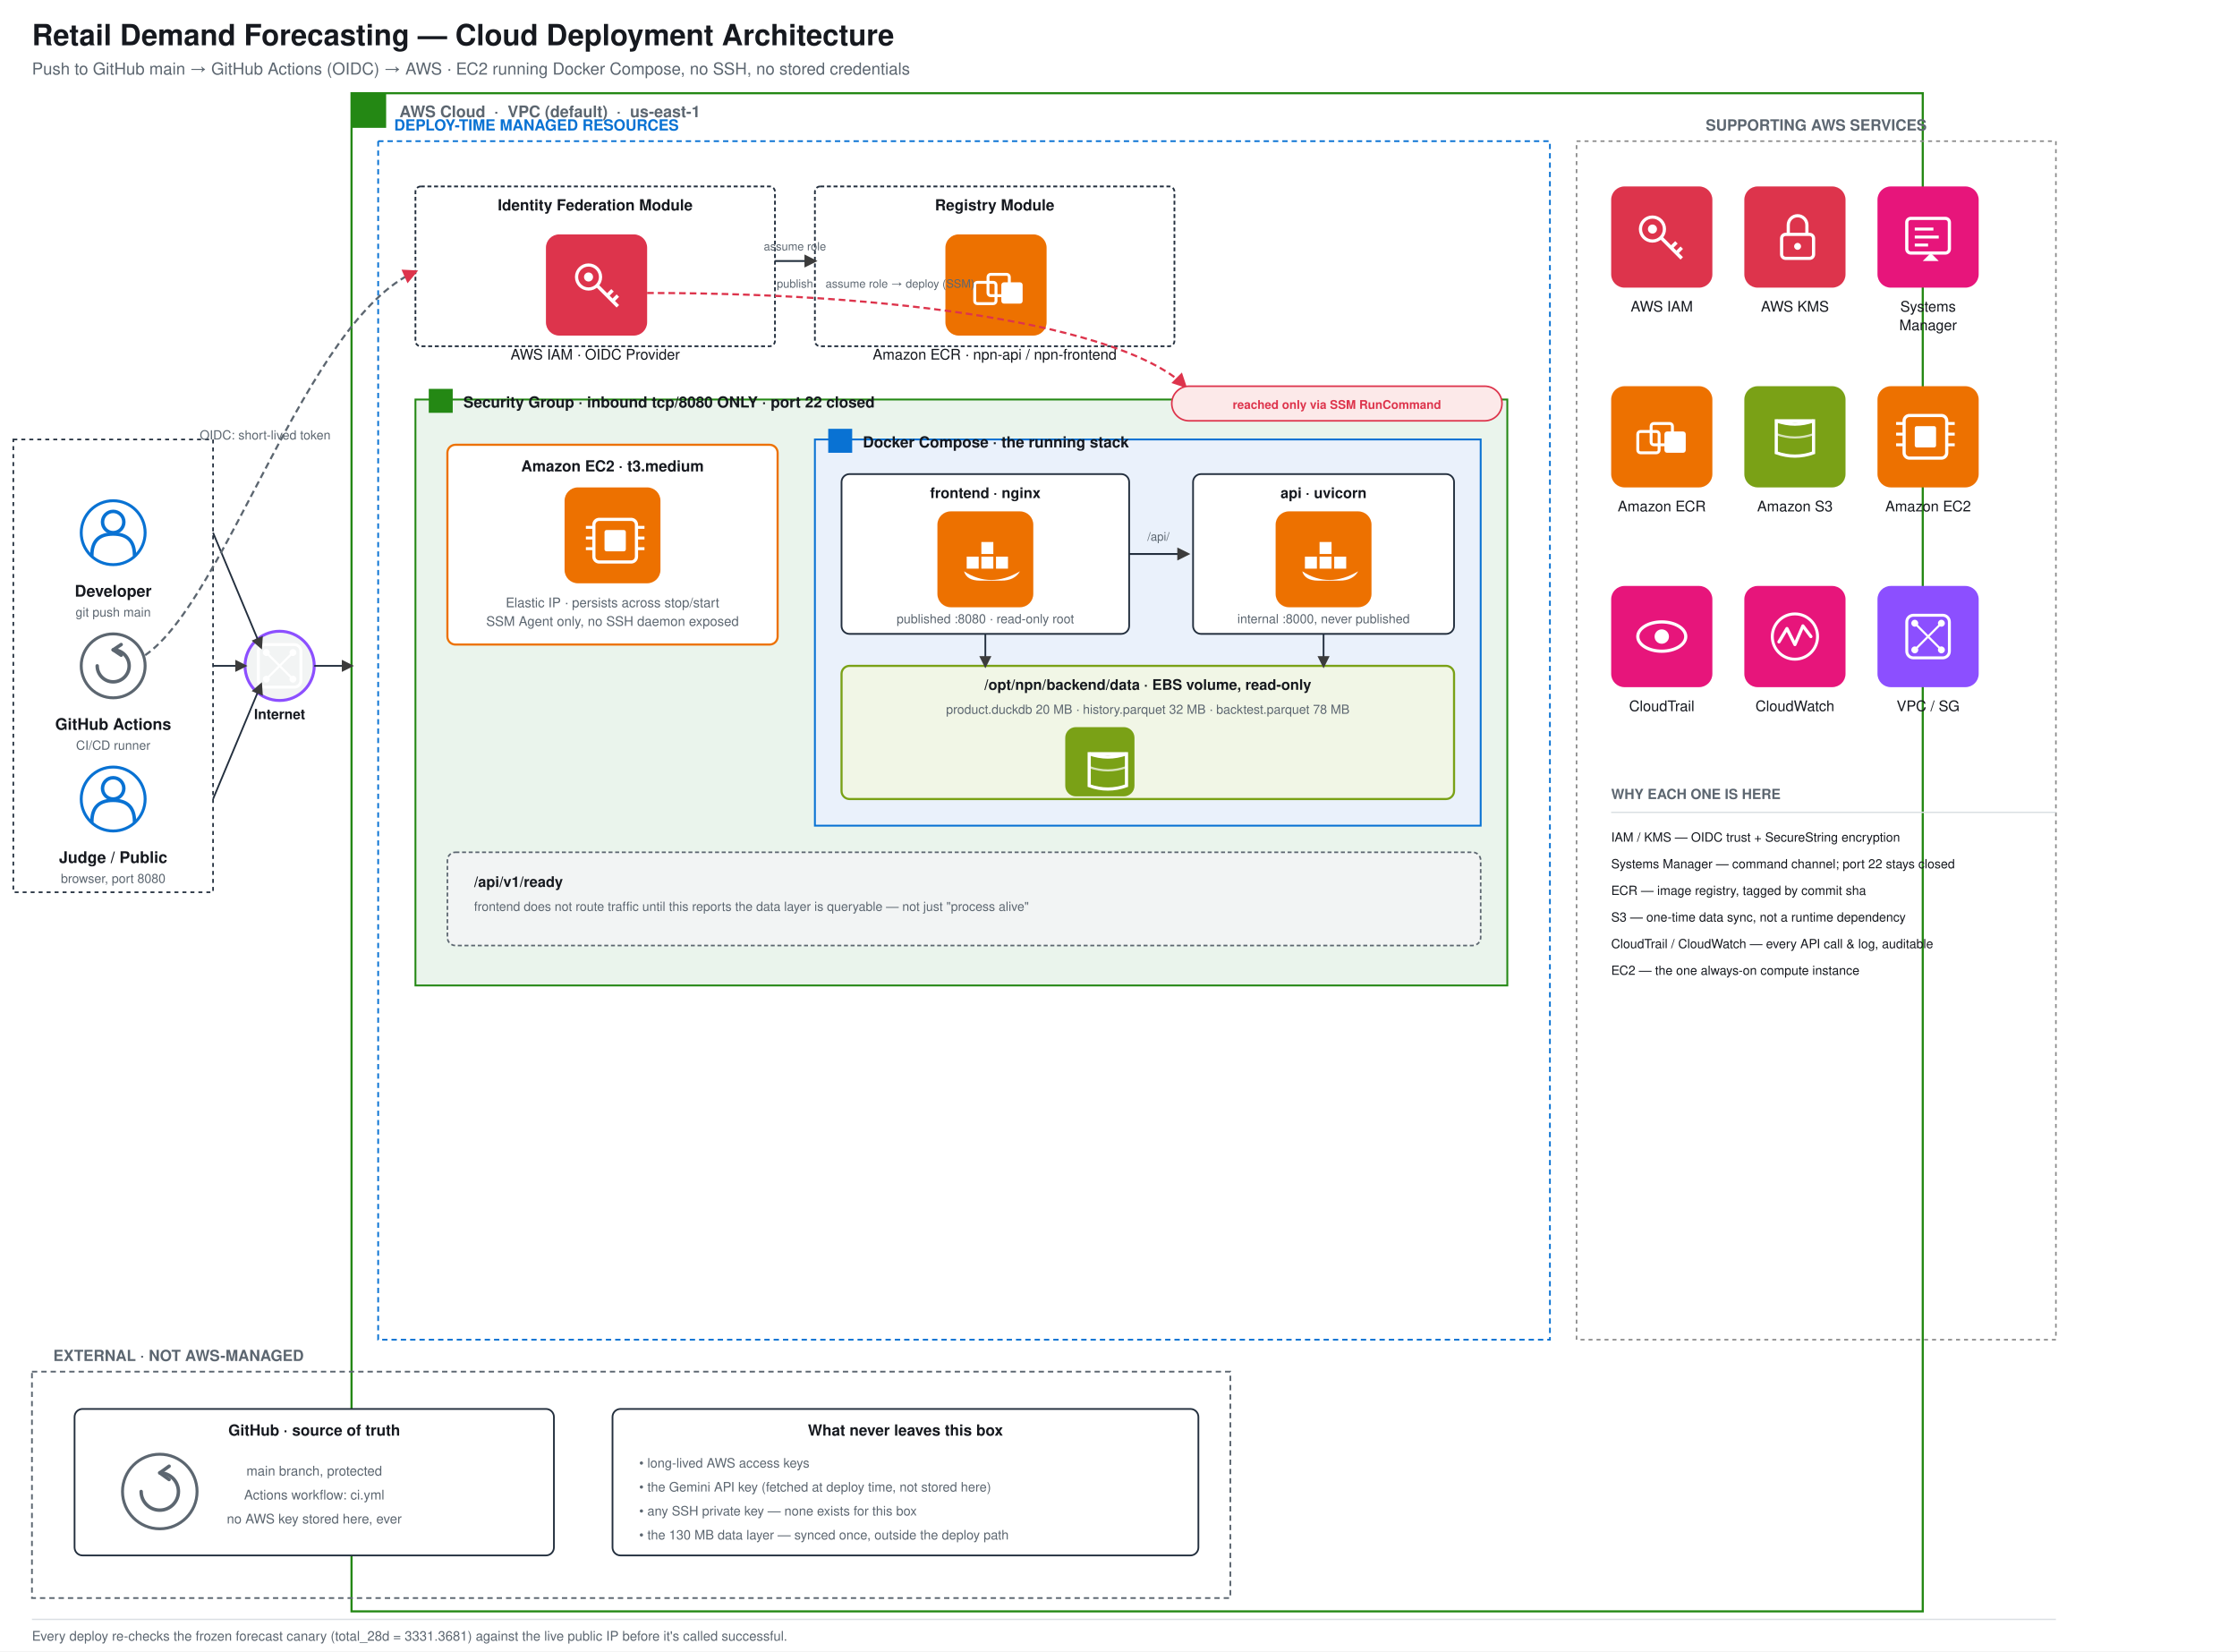
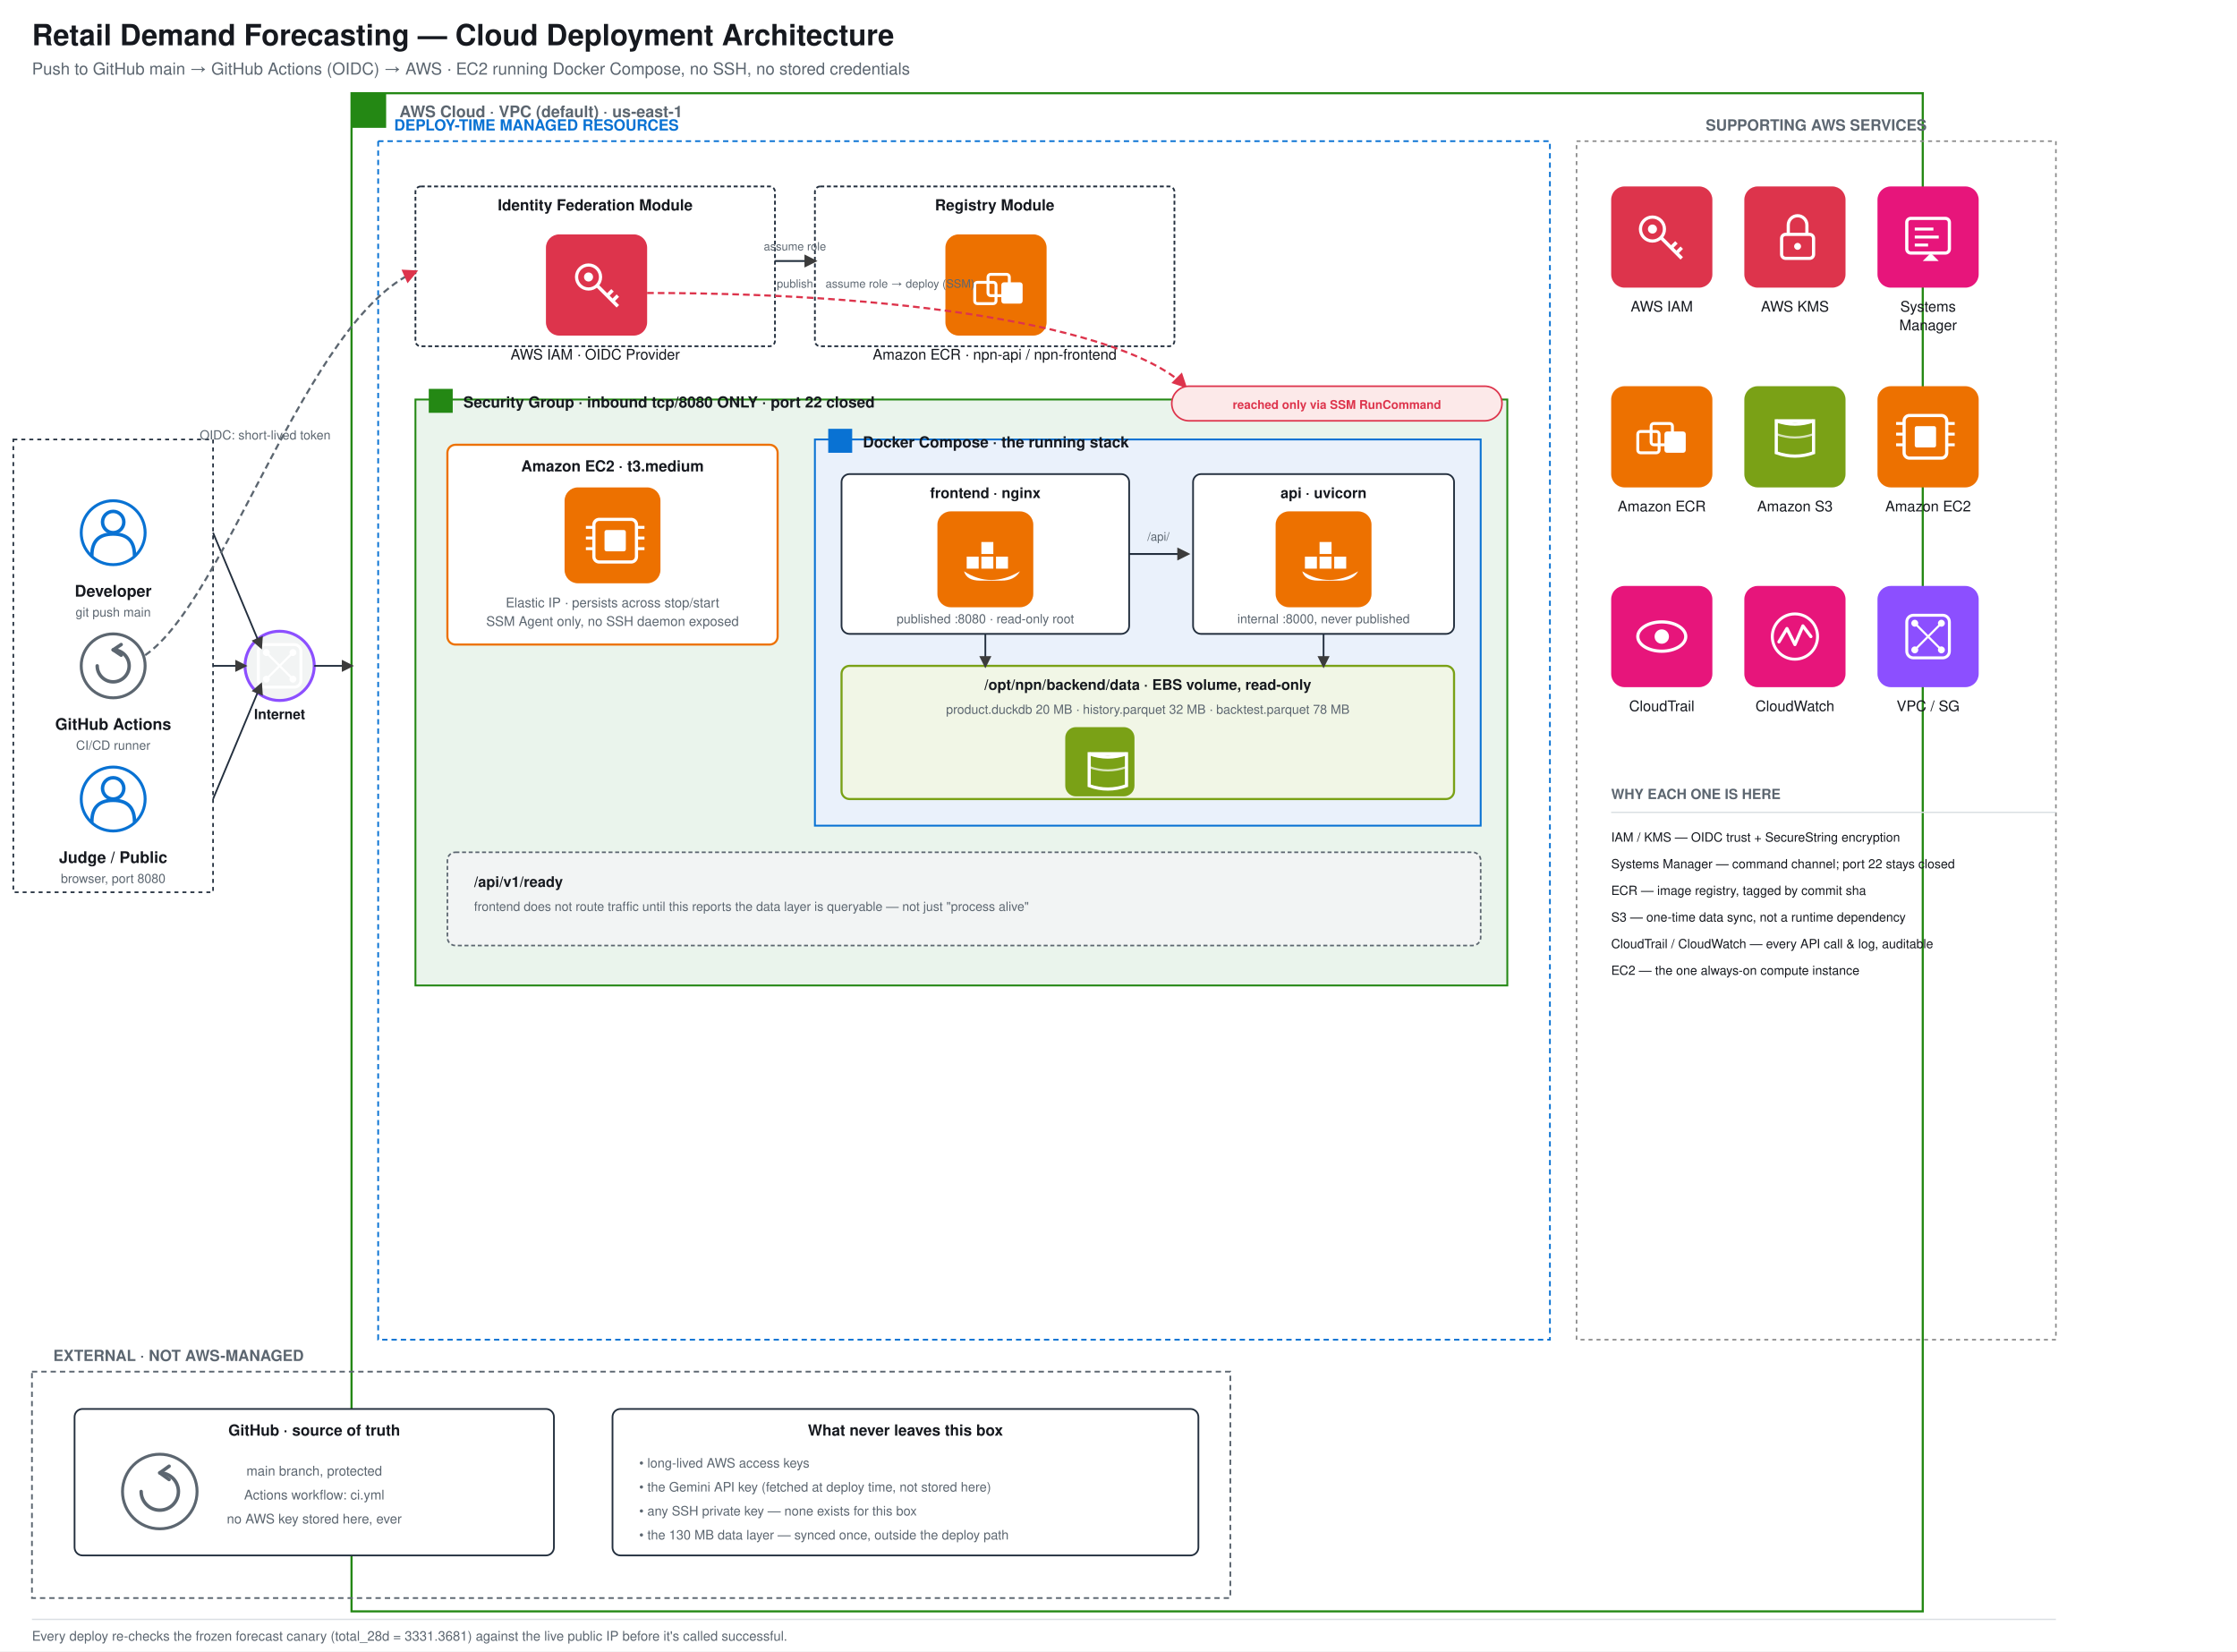
- <svg xmlns="http://www.w3.org/2000/svg" viewBox="0 0 1680 1240" font-family="Segoe UI, Helvetica, Arial, sans-serif">
+ <svg xmlns="http://www.w3.org/2000/svg" font-family="Segoe UI, Helvetica, Arial, sans-serif" viewBox="0 0 1680 1240">
  <defs>
-     <marker id="a" viewBox="0 0 10 10" refX="8" refY="5" markerWidth="7" markerHeight="7" orient="auto-start-reverse">
-       <path d="M0,0 L10,5 L0,10 z" fill="#3B3B3B" />
+     <marker id="a" markerHeight="7" markerWidth="7" orient="auto-start-reverse" refX="8" refY="5" viewBox="0 0 10 10">
+       <path fill="#3B3B3B" d="M0,0 L10,5 L0,10 z" />
    </marker>
-     <marker id="ao" viewBox="0 0 10 10" refX="8" refY="5" markerWidth="7" markerHeight="7" orient="auto-start-reverse">
-       <path d="M0,0 L10,5 L0,10 z" fill="#ED7100" />
+     <marker id="ao" markerHeight="7" markerWidth="7" orient="auto-start-reverse" refX="8" refY="5" viewBox="0 0 10 10">
+       <path fill="#ED7100" d="M0,0 L10,5 L0,10 z" />
    </marker>
-     <marker id="ar" viewBox="0 0 10 10" refX="8" refY="5" markerWidth="7" markerHeight="7" orient="auto-start-reverse">
-       <path d="M0,0 L10,5 L0,10 z" fill="#DD344C" />
+     <marker id="ar" markerHeight="7" markerWidth="7" orient="auto-start-reverse" refX="8" refY="5" viewBox="0 0 10 10">
+       <path fill="#DD344C" d="M0,0 L10,5 L0,10 z" />
    </marker>
  </defs>
-   <rect x="0" y="0" width="1680" height="1240" fill="#FFFFFF" />
+   <rect width="1680" height="1240" x="0" y="0" fill="#FFF" />
  <defs>
    <g id="icon-ec2">
-       <rect x="6" y="6" width="32" height="32" rx="4" fill="none" stroke="#fff" stroke-width="2.4" />
-       <rect x="14" y="14" width="16" height="16" rx="1.5" fill="#fff" />
-       <line x1="0" y1="12" x2="6" y2="12" stroke="#fff" stroke-width="2.2" />
-       <line x1="0" y1="20" x2="6" y2="20" stroke="#fff" stroke-width="2.2" />
-       <line x1="0" y1="28" x2="6" y2="28" stroke="#fff" stroke-width="2.2" />
-       <line x1="38" y1="12" x2="44" y2="12" stroke="#fff" stroke-width="2.2" />
-       <line x1="38" y1="20" x2="44" y2="20" stroke="#fff" stroke-width="2.2" />
-       <line x1="38" y1="28" x2="44" y2="28" stroke="#fff" stroke-width="2.2" />
+       <rect width="32" height="32" x="6" y="6" fill="none" stroke="#fff" stroke-width="2.4" rx="4" />
+       <rect width="16" height="16" x="14" y="14" fill="#fff" rx="1.5" />
+       <line x1="0" x2="6" y1="12" y2="12" stroke="#fff" stroke-width="2.2" />
+       <line x1="0" x2="6" y1="20" y2="20" stroke="#fff" stroke-width="2.2" />
+       <line x1="0" x2="6" y1="28" y2="28" stroke="#fff" stroke-width="2.2" />
+       <line x1="38" x2="44" y1="12" y2="12" stroke="#fff" stroke-width="2.2" />
+       <line x1="38" x2="44" y1="20" y2="20" stroke="#fff" stroke-width="2.2" />
+       <line x1="38" x2="44" y1="28" y2="28" stroke="#fff" stroke-width="2.2" />
    </g>
    <g id="icon-ecr">
-       <rect x="4" y="16" width="16" height="16" rx="2" fill="none" stroke="#fff" stroke-width="2.2" />
-       <rect x="14" y="10" width="16" height="16" rx="2" fill="none" stroke="#fff" stroke-width="2.2" />
-       <rect x="24" y="16" width="16" height="16" rx="2" fill="#fff" />
+       <rect width="16" height="16" x="4" y="16" fill="none" stroke="#fff" stroke-width="2.2" rx="2" />
+       <rect width="16" height="16" x="14" y="10" fill="none" stroke="#fff" stroke-width="2.2" rx="2" />
+       <rect width="16" height="16" x="24" y="16" fill="#fff" rx="2" />
    </g>
    <g id="icon-s3">
-       <path d="M8,10 L36,10 L36,34 Q22,39 8,34 Z" fill="none" stroke="#fff" stroke-width="2.4" />
-       <path d="M8,10 Q22,15 36,10" fill="none" stroke="#fff" stroke-width="2.4" />
-       <path d="M8,20 Q22,25 36,20" fill="none" stroke="#fff" stroke-width="1.6" opacity="0.7" />
+       <path fill="none" stroke="#fff" stroke-width="2.4" d="M8,10 L36,10 L36,34 Q22,39 8,34 Z" />
+       <path fill="none" stroke="#fff" stroke-width="2.4" d="M8,10 Q22,15 36,10" />
+       <path fill="none" stroke="#fff" stroke-width="1.6" d="M8,20 Q22,25 36,20" opacity=".7" />
    </g>
    <g id="icon-iam">
      <circle cx="16" cy="16" r="9" fill="none" stroke="#fff" stroke-width="2.4" />
      <circle cx="16" cy="16" r="3.4" fill="#fff" />
-       <line x1="22" y1="22" x2="38" y2="38" stroke="#fff" stroke-width="2.6" />
-       <line x1="30" y1="30" x2="34" y2="26" stroke="#fff" stroke-width="2.6" />
-       <line x1="34" y1="34" x2="38" y2="30" stroke="#fff" stroke-width="2.6" />
+       <line x1="22" x2="38" y1="22" y2="38" stroke="#fff" stroke-width="2.6" />
+       <line x1="30" x2="34" y1="30" y2="26" stroke="#fff" stroke-width="2.6" />
+       <line x1="34" x2="38" y1="34" y2="30" stroke="#fff" stroke-width="2.6" />
    </g>
    <g id="icon-kms">
-       <rect x="12" y="20" width="24" height="18" rx="3" fill="none" stroke="#fff" stroke-width="2.4" />
-       <path d="M17,20 L17,13 A7,7 0 0 1 31,13 L31,20" fill="none" stroke="#fff" stroke-width="2.4" />
+       <rect width="24" height="18" x="12" y="20" fill="none" stroke="#fff" stroke-width="2.4" rx="3" />
+       <path fill="none" stroke="#fff" stroke-width="2.4" d="M17,20 L17,13 A7,7 0 0 1 31,13 L31,20" />
      <circle cx="24" cy="29" r="2.6" fill="#fff" />
    </g>
    <g id="icon-ssm">
-       <rect x="6" y="8" width="32" height="26" rx="3" fill="none" stroke="#fff" stroke-width="2.4" />
-       <line x1="12" y1="16" x2="26" y2="16" stroke="#fff" stroke-width="2.2" />
-       <line x1="12" y1="22" x2="30" y2="22" stroke="#fff" stroke-width="2.2" />
-       <line x1="12" y1="28" x2="22" y2="28" stroke="#fff" stroke-width="2.2" />
-       <path d="M18,40 L30,40 L24,34 Z" fill="#fff" />
+       <rect width="32" height="26" x="6" y="8" fill="none" stroke="#fff" stroke-width="2.4" rx="3" />
+       <line x1="12" x2="26" y1="16" y2="16" stroke="#fff" stroke-width="2.2" />
+       <line x1="12" x2="30" y1="22" y2="22" stroke="#fff" stroke-width="2.2" />
+       <line x1="12" x2="22" y1="28" y2="28" stroke="#fff" stroke-width="2.2" />
+       <path fill="#fff" d="M18,40 L30,40 L24,34 Z" />
    </g>
    <g id="icon-cloudtrail">
-       <ellipse cx="22" cy="22" rx="18" ry="11" fill="none" stroke="#fff" stroke-width="2.4" />
+       <ellipse cx="22" cy="22" fill="none" stroke="#fff" stroke-width="2.4" rx="18" ry="11" />
      <circle cx="22" cy="22" r="5.4" fill="#fff" />
    </g>
    <g id="icon-cloudwatch">
      <circle cx="22" cy="22" r="17" fill="none" stroke="#fff" stroke-width="2.2" />
-       <polyline points="10,26 16,16 22,28 28,14 34,22" fill="none" stroke="#fff" stroke-width="2.4" stroke-linejoin="round" stroke-linecap="round" />
+       <polyline fill="none" stroke="#fff" stroke-linecap="round" stroke-linejoin="round" stroke-width="2.4" points="10 26 16 16 22 28 28 14 34 22" />
    </g>
    <g id="icon-vpc">
-       <rect x="6" y="6" width="32" height="32" rx="5" fill="none" stroke="#fff" stroke-width="2.2" />
+       <rect width="32" height="32" x="6" y="6" fill="none" stroke="#fff" stroke-width="2.2" rx="5" />
      <circle cx="12" cy="12" r="2.6" fill="#fff" />
      <circle cx="32" cy="12" r="2.6" fill="#fff" />
      <circle cx="12" cy="32" r="2.6" fill="#fff" />
      <circle cx="32" cy="32" r="2.6" fill="#fff" />
-       <line x1="12" y1="12" x2="32" y2="32" stroke="#fff" stroke-width="1.6" />
-       <line x1="32" y1="12" x2="12" y2="32" stroke="#fff" stroke-width="1.6" />
+       <line x1="12" x2="32" y1="12" y2="32" stroke="#fff" stroke-width="1.6" />
+       <line x1="32" x2="12" y1="12" y2="32" stroke="#fff" stroke-width="1.6" />
    </g>
    <g id="icon-docker">
-       <rect x="4" y="16" width="9" height="9" fill="#fff" />
-       <rect x="15" y="16" width="9" height="9" fill="#fff" />
-       <rect x="26" y="16" width="9" height="9" fill="#fff" />
-       <rect x="15" y="5" width="9" height="9" fill="#fff" />
-       <path d="M2,27 Q22,40 44,27 Q40,34 30,34 L14,34 Q4,34 2,27 Z" fill="#fff" />
+       <rect width="9" height="9" x="4" y="16" fill="#fff" />
+       <rect width="9" height="9" x="15" y="16" fill="#fff" />
+       <rect width="9" height="9" x="26" y="16" fill="#fff" />
+       <rect width="9" height="9" x="15" y="5" fill="#fff" />
+       <path fill="#fff" d="M2,27 Q22,40 44,27 Q40,34 30,34 L14,34 Q4,34 2,27 Z" />
    </g>
  </defs>
-   <text x="24" y="34" font-size="22" font-weight="700" fill="#16191F">Retail Demand Forecasting — Cloud Deployment Architecture</text>
-   <text x="24" y="56" font-size="12.5" fill="#5C6670">Push to GitHub main → GitHub Actions (OIDC) → AWS · EC2 running Docker Compose, no SSH, no stored credentials</text>
-   <rect x="10" y="330" width="150" height="340" fill="none" stroke="#232F3E" stroke-width="1.2" stroke-dasharray="3 3" />
+   <text x="24" y="34" fill="#16191F" font-size="22" font-weight="700">Retail Demand Forecasting — Cloud Deployment Architecture</text>
+   <text x="24" y="56" fill="#5C6670" font-size="12.5">Push to GitHub main → GitHub Actions (OIDC) → AWS · EC2 running Docker Compose, no SSH, no stored credentials</text>
+   <rect width="150" height="340" x="10" y="330" fill="none" stroke="#232F3E" stroke-dasharray="3 3" stroke-width="1.2" />
  <circle cx="85" cy="400" r="24" fill="none" stroke="#0972D3" stroke-width="2.2" />
  <circle cx="85" cy="392" r="8" fill="none" stroke="#0972D3" stroke-width="2.6" />
-   <path d="M69,417 Q69,401 85,401 Q101,401 101,417" fill="none" stroke="#0972D3" stroke-width="2.6" stroke-linecap="round" />
-   <text x="85" y="448" font-size="12" text-anchor="middle" fill="#16191F" font-weight="600">Developer</text>
-   <text x="85" y="463" font-size="9.5" text-anchor="middle" fill="#5C6670">git push main</text>
+   <path fill="none" stroke="#0972D3" stroke-linecap="round" stroke-width="2.6" d="M69,417 Q69,401 85,401 Q101,401 101,417" />
+   <text x="85" y="448" fill="#16191F" font-size="12" font-weight="600" text-anchor="middle">Developer</text>
+   <text x="85" y="463" fill="#5C6670" font-size="9.5" text-anchor="middle">git push main</text>
  <circle cx="85" cy="500" r="24" fill="none" stroke="#5C6670" stroke-width="2.2" />
-   <path d="M85,488 A12,12 0 1 1 73,500" fill="none" stroke="#5C6670" stroke-width="2.6" stroke-linecap="round" />
-   <path d="M85,488 L91,484 M85,488 L91,492" fill="none" stroke="#5C6670" stroke-width="2.6" stroke-linecap="round" stroke-linejoin="round" />
-   <text x="85" y="548" font-size="12" text-anchor="middle" fill="#16191F" font-weight="600">GitHub Actions</text>
-   <text x="85" y="563" font-size="9.5" text-anchor="middle" fill="#5C6670">CI/CD runner</text>
+   <path fill="none" stroke="#5C6670" stroke-linecap="round" stroke-width="2.6" d="M85,488 A12,12 0 1 1 73,500" />
+   <path fill="none" stroke="#5C6670" stroke-linecap="round" stroke-linejoin="round" stroke-width="2.6" d="M85,488 L91,484 M85,488 L91,492" />
+   <text x="85" y="548" fill="#16191F" font-size="12" font-weight="600" text-anchor="middle">GitHub Actions</text>
+   <text x="85" y="563" fill="#5C6670" font-size="9.5" text-anchor="middle">CI/CD runner</text>
  <circle cx="85" cy="600" r="24" fill="none" stroke="#0972D3" stroke-width="2.2" />
  <circle cx="85" cy="592" r="8" fill="none" stroke="#0972D3" stroke-width="2.6" />
-   <path d="M69,617 Q69,601 85,601 Q101,601 101,617" fill="none" stroke="#0972D3" stroke-width="2.6" stroke-linecap="round" />
-   <text x="85" y="648" font-size="12" text-anchor="middle" fill="#16191F" font-weight="600">Judge / Public</text>
-   <text x="85" y="663" font-size="9.5" text-anchor="middle" fill="#5C6670">browser, port 8080</text>
+   <path fill="none" stroke="#0972D3" stroke-linecap="round" stroke-width="2.6" d="M69,617 Q69,601 85,601 Q101,601 101,617" />
+   <text x="85" y="648" fill="#16191F" font-size="12" font-weight="600" text-anchor="middle">Judge / Public</text>
+   <text x="85" y="663" fill="#5C6670" font-size="9.5" text-anchor="middle">browser, port 8080</text>
  <circle cx="210" cy="500" r="26" fill="#F2F4F4" stroke="#8C4FFF" stroke-width="2.2" />
-   <use href="#icon-vpc" x="188" y="478" width="44" height="44" color="#8C4FFF" />
-   <text x="210" y="540" font-size="10.5" text-anchor="middle" fill="#16191F" font-weight="600">Internet</text>
-   <line x1="160" y1="400" x2="196" y2="486" stroke="#232F3E" stroke-width="1.3" marker-end="url(#a)" />
-   <line x1="160" y1="500" x2="184" y2="500" stroke="#232F3E" stroke-width="1.3" marker-end="url(#a)" />
-   <line x1="160" y1="600" x2="196" y2="514" stroke="#232F3E" stroke-width="1.3" marker-end="url(#a)" />
-   <rect x="264" y="70" width="1180" height="1140" fill="none" stroke="#248814" stroke-width="1.6" />
-   <rect x="264" y="70" width="26" height="26" fill="#248814" />
-   <path d="M270,90 a6,6 0 1 1 0.1,0 M275,86 a8,8 0 1 1 0.1,0" fill="none" stroke="#fff" stroke-width="1.4" transform="translate(0,-4) scale(0.9)" />
-   <text x="300" y="88" font-size="12" fill="#5C6670" font-weight="600">AWS Cloud  ·  VPC (default)  ·  us-east-1</text>
-   <line x1="236" y1="500" x2="264" y2="500" stroke="#232F3E" stroke-width="1.3" marker-end="url(#a)" />
-   <rect x="284" y="106" width="880" height="900" fill="none" stroke="#0972D3" stroke-width="1.3" stroke-dasharray="4 3" />
-   <text x="296" y="98" font-size="11.5" fill="#0972D3" font-weight="700">DEPLOY-TIME MANAGED RESOURCES</text>
-   <rect x="312" y="140" width="270" height="120" rx="4" fill="#FFFFFF" stroke="#232F3E" stroke-width="1.3" stroke-dasharray="3 2" />
-   <text x="447" y="158" font-size="11.5" text-anchor="middle" font-weight="700" fill="#16191F">Identity Federation Module</text>
-   <rect x="410" y="176" width="76" height="76" rx="10" fill="#DD344C" />
-   <use href="#icon-iam" x="426" y="192" width="44" height="44" />
-   <text x="447" y="270" font-size="11" text-anchor="middle" fill="#16191F">AWS IAM · OIDC Provider</text>
-   <path d="M109,492 C 170,450 230,240 312,204" fill="none" stroke="#5C6670" stroke-width="1.6" stroke-dasharray="5 3" marker-end="url(#ar)" />
-   <text x="150" y="330" font-size="9.5" fill="#5C6670">OIDC: short-lived token</text>
-   <rect x="612" y="140" width="270" height="120" rx="4" fill="#FFFFFF" stroke="#232F3E" stroke-width="1.3" stroke-dasharray="3 2" />
-   <text x="747" y="158" font-size="11.5" text-anchor="middle" font-weight="700" fill="#16191F">Registry Module</text>
-   <rect x="710" y="176" width="76" height="76" rx="10" fill="#ED7100" />
-   <use href="#icon-ecr" x="728" y="196" width="40" height="40" />
-   <text x="747" y="270" font-size="11" text-anchor="middle" fill="#16191F">Amazon ECR · npn-api / npn-frontend</text>
-   <line x1="582" y1="196" x2="612" y2="196" stroke="#232F3E" stroke-width="1.4" marker-end="url(#a)" />
-   <text x="597" y="188" font-size="8.6" text-anchor="middle" fill="#5C6670">assume role</text>
-   <text x="597" y="216" font-size="8.6" text-anchor="middle" fill="#5C6670">publish</text>
-   <path d="M486,220 C 700,220 850,250 890,290" fill="none" stroke="#DD344C" stroke-width="1.6" stroke-dasharray="5 3" marker-end="url(#ar)" />
-   <text x="620" y="216" font-size="8.6" fill="#5C6670">assume role → deploy (SSM)</text>
-   <rect x="312" y="300" width="820" height="440" fill="#EAF4EC" stroke="#248814" stroke-width="1.4" />
-   <rect x="322" y="292" width="18" height="18" fill="#248814" />
-   <text x="348" y="306" font-size="11.5" font-weight="700" fill="#16191F">Security Group · inbound tcp/8080 ONLY · port 22 closed</text>
-   <rect x="880" y="290" width="248" height="26" rx="13" fill="#FCE9E9" stroke="#DD344C" stroke-width="1.2" />
-   <text x="1004" y="307" font-size="9" text-anchor="middle" fill="#DD344C" font-weight="600">reached only via SSM RunCommand</text>
-   <rect x="336" y="334" width="248" height="150" rx="6" fill="#FFFFFF" stroke="#ED7100" stroke-width="1.6" />
-   <text x="460" y="354" font-size="11.5" text-anchor="middle" font-weight="700" fill="#16191F">Amazon EC2 · t3.medium</text>
-   <rect x="424" y="366" width="72" height="72" rx="10" fill="#ED7100" />
-   <use href="#icon-ec2" x="440" y="384" width="40" height="40" />
-   <text x="460" y="456" font-size="10" text-anchor="middle" fill="#5C6670">Elastic IP · persists across stop/start</text>
-   <text x="460" y="470" font-size="10" text-anchor="middle" fill="#5C6670">SSM Agent only, no SSH daemon exposed</text>
-   <rect x="612" y="330" width="500" height="290" fill="#EAF1FB" stroke="#0972D3" stroke-width="1.4" />
-   <rect x="622" y="322" width="18" height="18" fill="#0972D3" />
-   <text x="648" y="336" font-size="11.5" font-weight="700" fill="#16191F">Docker Compose · the running stack</text>
-   <rect x="632" y="356" width="216" height="120" rx="6" fill="#FFFFFF" stroke="#232F3E" stroke-width="1.3" />
-   <text x="740" y="374" font-size="11" text-anchor="middle" font-weight="700" fill="#16191F">frontend · nginx</text>
-   <rect x="704" y="384" width="72" height="72" rx="10" fill="#ED7100" />
-   <use href="#icon-docker" x="722" y="402" width="36" height="36" />
-   <text x="740" y="468" font-size="9.5" text-anchor="middle" fill="#5C6670">published :8080 · read-only root</text>
-   <line x1="848" y1="416" x2="892" y2="416" stroke="#232F3E" stroke-width="1.4" marker-end="url(#a)" />
-   <text x="870" y="406" font-size="8.8" text-anchor="middle" fill="#5C6670">/api/</text>
-   <rect x="896" y="356" width="196" height="120" rx="6" fill="#FFFFFF" stroke="#232F3E" stroke-width="1.3" />
-   <text x="994" y="374" font-size="11" text-anchor="middle" font-weight="700" fill="#16191F">api · uvicorn</text>
-   <rect x="958" y="384" width="72" height="72" rx="10" fill="#ED7100" />
-   <use href="#icon-docker" x="976" y="402" width="36" height="36" />
-   <text x="994" y="468" font-size="9.5" text-anchor="middle" fill="#5C6670">internal :8000, never published</text>
-   <rect x="632" y="500" width="460" height="100" rx="6" fill="#F1F6E6" stroke="#7AA116" stroke-width="1.6" />
-   <text x="862" y="518" font-size="11" text-anchor="middle" font-weight="700" fill="#16191F">/opt/npn/backend/data · EBS volume, read-only</text>
-   <text x="862" y="536" font-size="9.5" text-anchor="middle" fill="#5C6670">product.duckdb 20 MB · history.parquet 32 MB · backtest.parquet 78 MB</text>
-   <rect x="800" y="546" width="52" height="52" rx="8" fill="#7AA116" />
-   <use href="#icon-s3" x="810" y="556" width="32" height="32" />
-   <line x1="740" y1="476" x2="740" y2="500" stroke="#232F3E" stroke-width="1.3" marker-end="url(#a)" />
-   <line x1="994" y1="476" x2="994" y2="500" stroke="#232F3E" stroke-width="1.3" marker-end="url(#a)" />
-   <rect x="336" y="640" width="776" height="70" rx="6" fill="#F2F4F4" stroke="#5C6670" stroke-width="1.2" stroke-dasharray="3 2" />
-   <text x="356" y="666" font-size="11" font-weight="600" fill="#16191F">/api/v1/ready</text>
-   <text x="356" y="684" font-size="9.5" fill="#5C6670">frontend does not route traffic until this reports the data layer is queryable — not just "process alive"</text>
-   <rect x="1184" y="106" width="360" height="900" fill="none" stroke="#8C8C8C" stroke-width="1.2" stroke-dasharray="3 3" />
-   <text x="1364" y="98" font-size="11.5" text-anchor="middle" fill="#5C6670" font-weight="700">SUPPORTING AWS SERVICES</text>
-   <g font-size="11" text-anchor="middle" fill="#16191F">
-     <rect x="1210" y="140" width="76" height="76" rx="10" fill="#DD344C" />
-     <use href="#icon-iam" x="1225" y="156" width="44" height="44" />
+   <use width="44" height="44" x="188" y="478" color="#8C4FFF" href="#icon-vpc" />
+   <text x="210" y="540" fill="#16191F" font-size="10.5" font-weight="600" text-anchor="middle">Internet</text>
+   <line x1="160" x2="196" y1="400" y2="486" stroke="#232F3E" stroke-width="1.3" marker-end="url(#a)" />
+   <line x1="160" x2="184" y1="500" y2="500" stroke="#232F3E" stroke-width="1.3" marker-end="url(#a)" />
+   <line x1="160" x2="196" y1="600" y2="514" stroke="#232F3E" stroke-width="1.3" marker-end="url(#a)" />
+   <rect width="1180" height="1140" x="264" y="70" fill="none" stroke="#248814" stroke-width="1.6" />
+   <rect width="26" height="26" x="264" y="70" fill="#248814" />
+   <path fill="none" stroke="#fff" stroke-width="1.4" d="M270,90 a6,6 0 1 1 0.1,0 M275,86 a8,8 0 1 1 0.1,0" transform="translate(0,-4) scale(0.9)" />
+   <text x="300" y="88" fill="#5C6670" font-size="12" font-weight="600">AWS Cloud · VPC (default) · us-east-1</text>
+   <line x1="236" x2="264" y1="500" y2="500" stroke="#232F3E" stroke-width="1.3" marker-end="url(#a)" />
+   <rect width="880" height="900" x="284" y="106" fill="none" stroke="#0972D3" stroke-dasharray="4 3" stroke-width="1.3" />
+   <text x="296" y="98" fill="#0972D3" font-size="11.5" font-weight="700">DEPLOY-TIME MANAGED RESOURCES</text>
+   <rect width="270" height="120" x="312" y="140" fill="#FFF" stroke="#232F3E" stroke-dasharray="3 2" stroke-width="1.3" rx="4" />
+   <text x="447" y="158" fill="#16191F" font-size="11.5" font-weight="700" text-anchor="middle">Identity Federation Module</text>
+   <rect width="76" height="76" x="410" y="176" fill="#DD344C" rx="10" />
+   <use width="44" height="44" x="426" y="192" href="#icon-iam" />
+   <text x="447" y="270" fill="#16191F" font-size="11" text-anchor="middle">AWS IAM · OIDC Provider</text>
+   <path fill="none" stroke="#5C6670" stroke-dasharray="5 3" stroke-width="1.6" marker-end="url(#ar)" d="M109,492 C 170,450 230,240 312,204" />
+   <text x="150" y="330" fill="#5C6670" font-size="9.5">OIDC: short-lived token</text>
+   <rect width="270" height="120" x="612" y="140" fill="#FFF" stroke="#232F3E" stroke-dasharray="3 2" stroke-width="1.3" rx="4" />
+   <text x="747" y="158" fill="#16191F" font-size="11.5" font-weight="700" text-anchor="middle">Registry Module</text>
+   <rect width="76" height="76" x="710" y="176" fill="#ED7100" rx="10" />
+   <use width="40" height="40" x="728" y="196" href="#icon-ecr" />
+   <text x="747" y="270" fill="#16191F" font-size="11" text-anchor="middle">Amazon ECR · npn-api / npn-frontend</text>
+   <line x1="582" x2="612" y1="196" y2="196" stroke="#232F3E" stroke-width="1.4" marker-end="url(#a)" />
+   <text x="597" y="188" fill="#5C6670" font-size="8.6" text-anchor="middle">assume role</text>
+   <text x="597" y="216" fill="#5C6670" font-size="8.6" text-anchor="middle">publish</text>
+   <path fill="none" stroke="#DD344C" stroke-dasharray="5 3" stroke-width="1.6" marker-end="url(#ar)" d="M486,220 C 700,220 850,250 890,290" />
+   <text x="620" y="216" fill="#5C6670" font-size="8.6">assume role → deploy (SSM)</text>
+   <rect width="820" height="440" x="312" y="300" fill="#EAF4EC" stroke="#248814" stroke-width="1.4" />
+   <rect width="18" height="18" x="322" y="292" fill="#248814" />
+   <text x="348" y="306" fill="#16191F" font-size="11.5" font-weight="700">Security Group · inbound tcp/8080 ONLY · port 22 closed</text>
+   <rect width="248" height="26" x="880" y="290" fill="#FCE9E9" stroke="#DD344C" stroke-width="1.2" rx="13" />
+   <text x="1004" y="307" fill="#DD344C" font-size="9" font-weight="600" text-anchor="middle">reached only via SSM RunCommand</text>
+   <rect width="248" height="150" x="336" y="334" fill="#FFF" stroke="#ED7100" stroke-width="1.6" rx="6" />
+   <text x="460" y="354" fill="#16191F" font-size="11.5" font-weight="700" text-anchor="middle">Amazon EC2 · t3.medium</text>
+   <rect width="72" height="72" x="424" y="366" fill="#ED7100" rx="10" />
+   <use width="40" height="40" x="440" y="384" href="#icon-ec2" />
+   <text x="460" y="456" fill="#5C6670" font-size="10" text-anchor="middle">Elastic IP · persists across stop/start</text>
+   <text x="460" y="470" fill="#5C6670" font-size="10" text-anchor="middle">SSM Agent only, no SSH daemon exposed</text>
+   <rect width="500" height="290" x="612" y="330" fill="#EAF1FB" stroke="#0972D3" stroke-width="1.4" />
+   <rect width="18" height="18" x="622" y="322" fill="#0972D3" />
+   <text x="648" y="336" fill="#16191F" font-size="11.5" font-weight="700">Docker Compose · the running stack</text>
+   <rect width="216" height="120" x="632" y="356" fill="#FFF" stroke="#232F3E" stroke-width="1.3" rx="6" />
+   <text x="740" y="374" fill="#16191F" font-size="11" font-weight="700" text-anchor="middle">frontend · nginx</text>
+   <rect width="72" height="72" x="704" y="384" fill="#ED7100" rx="10" />
+   <use width="36" height="36" x="722" y="402" href="#icon-docker" />
+   <text x="740" y="468" fill="#5C6670" font-size="9.5" text-anchor="middle">published :8080 · read-only root</text>
+   <line x1="848" x2="892" y1="416" y2="416" stroke="#232F3E" stroke-width="1.4" marker-end="url(#a)" />
+   <text x="870" y="406" fill="#5C6670" font-size="8.8" text-anchor="middle">/api/</text>
+   <rect width="196" height="120" x="896" y="356" fill="#FFF" stroke="#232F3E" stroke-width="1.3" rx="6" />
+   <text x="994" y="374" fill="#16191F" font-size="11" font-weight="700" text-anchor="middle">api · uvicorn</text>
+   <rect width="72" height="72" x="958" y="384" fill="#ED7100" rx="10" />
+   <use width="36" height="36" x="976" y="402" href="#icon-docker" />
+   <text x="994" y="468" fill="#5C6670" font-size="9.5" text-anchor="middle">internal :8000, never published</text>
+   <rect width="460" height="100" x="632" y="500" fill="#F1F6E6" stroke="#7AA116" stroke-width="1.6" rx="6" />
+   <text x="862" y="518" fill="#16191F" font-size="11" font-weight="700" text-anchor="middle">/opt/npn/backend/data · EBS volume, read-only</text>
+   <text x="862" y="536" fill="#5C6670" font-size="9.5" text-anchor="middle">product.duckdb 20 MB · history.parquet 32 MB · backtest.parquet 78 MB</text>
+   <rect width="52" height="52" x="800" y="546" fill="#7AA116" rx="8" />
+   <use width="32" height="32" x="810" y="556" href="#icon-s3" />
+   <line x1="740" x2="740" y1="476" y2="500" stroke="#232F3E" stroke-width="1.3" marker-end="url(#a)" />
+   <line x1="994" x2="994" y1="476" y2="500" stroke="#232F3E" stroke-width="1.3" marker-end="url(#a)" />
+   <rect width="776" height="70" x="336" y="640" fill="#F2F4F4" stroke="#5C6670" stroke-dasharray="3 2" stroke-width="1.2" rx="6" />
+   <text x="356" y="666" fill="#16191F" font-size="11" font-weight="600">/api/v1/ready</text>
+   <text x="356" y="684" fill="#5C6670" font-size="9.5">frontend does not route traffic until this reports the data layer is queryable — not just "process alive"</text>
+   <rect width="360" height="900" x="1184" y="106" fill="none" stroke="#8C8C8C" stroke-dasharray="3 3" stroke-width="1.2" />
+   <text x="1364" y="98" fill="#5C6670" font-size="11.5" font-weight="700" text-anchor="middle">SUPPORTING AWS SERVICES</text>
+   <g fill="#16191F" font-size="11" text-anchor="middle">
+     <rect width="76" height="76" x="1210" y="140" fill="#DD344C" rx="10" />
+     <use width="44" height="44" x="1225" y="156" href="#icon-iam" />
    <text x="1248" y="234">AWS IAM</text>
-     <rect x="1310" y="140" width="76" height="76" rx="10" fill="#DD344C" />
-     <use href="#icon-kms" x="1326" y="156" width="44" height="44" />
+     <rect width="76" height="76" x="1310" y="140" fill="#DD344C" rx="10" />
+     <use width="44" height="44" x="1326" y="156" href="#icon-kms" />
    <text x="1348" y="234">AWS KMS</text>
-     <rect x="1410" y="140" width="76" height="76" rx="10" fill="#E7157B" />
-     <use href="#icon-ssm" x="1426" y="156" width="44" height="44" />
+     <rect width="76" height="76" x="1410" y="140" fill="#E7157B" rx="10" />
+     <use width="44" height="44" x="1426" y="156" href="#icon-ssm" />
    <text x="1448" y="234">Systems</text>
    <text x="1448" y="248">Manager</text>
-     <rect x="1210" y="290" width="76" height="76" rx="10" fill="#ED7100" />
-     <use href="#icon-ecr" x="1226" y="308" width="44" height="44" />
+     <rect width="76" height="76" x="1210" y="290" fill="#ED7100" rx="10" />
+     <use width="44" height="44" x="1226" y="308" href="#icon-ecr" />
    <text x="1248" y="384">Amazon ECR</text>
-     <rect x="1310" y="290" width="76" height="76" rx="10" fill="#7AA116" />
-     <use href="#icon-s3" x="1326" y="306" width="44" height="44" />
+     <rect width="76" height="76" x="1310" y="290" fill="#7AA116" rx="10" />
+     <use width="44" height="44" x="1326" y="306" href="#icon-s3" />
    <text x="1348" y="384">Amazon S3</text>
-     <rect x="1410" y="290" width="76" height="76" rx="10" fill="#ED7100" />
-     <use href="#icon-ec2" x="1424" y="306" width="44" height="44" />
+     <rect width="76" height="76" x="1410" y="290" fill="#ED7100" rx="10" />
+     <use width="44" height="44" x="1424" y="306" href="#icon-ec2" />
    <text x="1448" y="384">Amazon EC2</text>
-     <rect x="1210" y="440" width="76" height="76" rx="10" fill="#E7157B" />
-     <use href="#icon-cloudtrail" x="1226" y="456" width="44" height="44" />
+     <rect width="76" height="76" x="1210" y="440" fill="#E7157B" rx="10" />
+     <use width="44" height="44" x="1226" y="456" href="#icon-cloudtrail" />
    <text x="1248" y="534">CloudTrail</text>
-     <rect x="1310" y="440" width="76" height="76" rx="10" fill="#E7157B" />
-     <use href="#icon-cloudwatch" x="1326" y="456" width="44" height="44" />
+     <rect width="76" height="76" x="1310" y="440" fill="#E7157B" rx="10" />
+     <use width="44" height="44" x="1326" y="456" href="#icon-cloudwatch" />
    <text x="1348" y="534">CloudWatch</text>
-     <rect x="1410" y="440" width="76" height="76" rx="10" fill="#8C4FFF" />
-     <use href="#icon-vpc" x="1426" y="456" width="44" height="44" />
+     <rect width="76" height="76" x="1410" y="440" fill="#8C4FFF" rx="10" />
+     <use width="44" height="44" x="1426" y="456" href="#icon-vpc" />
    <text x="1448" y="534">VPC / SG</text>
  </g>
-   <text x="1210" y="600" font-size="10.5" fill="#5C6670" font-weight="700">WHY EACH ONE IS HERE</text>
-   <line x1="1210" y1="610" x2="1544" y2="610" stroke="#DADFE3" stroke-width="1" />
-   <text x="1210" y="632" font-size="9.5" fill="#16191F">IAM / KMS — OIDC trust + SecureString encryption</text>
-   <text x="1210" y="652" font-size="9.5" fill="#16191F">Systems Manager — command channel; port 22 stays closed</text>
-   <text x="1210" y="672" font-size="9.5" fill="#16191F">ECR — image registry, tagged by commit sha</text>
-   <text x="1210" y="692" font-size="9.5" fill="#16191F">S3 — one-time data sync, not a runtime dependency</text>
-   <text x="1210" y="712" font-size="9.5" fill="#16191F">CloudTrail / CloudWatch — every API call &amp; log, auditable</text>
-   <text x="1210" y="732" font-size="9.5" fill="#16191F">EC2 — the one always-on compute instance</text>
-   <rect x="24" y="1030" width="900" height="170" fill="none" stroke="#5C6670" stroke-width="1.3" stroke-dasharray="4 3" />
-   <text x="40" y="1022" font-size="11.5" fill="#5C6670" font-weight="700">EXTERNAL · NOT AWS-MANAGED</text>
-   <rect x="56" y="1058" width="360" height="110" rx="6" fill="#FFFFFF" stroke="#232F3E" stroke-width="1.3" />
-   <text x="236" y="1078" font-size="11.5" text-anchor="middle" font-weight="700" fill="#16191F">GitHub · source of truth</text>
+   <text x="1210" y="600" fill="#5C6670" font-size="10.5" font-weight="700">WHY EACH ONE IS HERE</text>
+   <line x1="1210" x2="1544" y1="610" y2="610" stroke="#DADFE3" stroke-width="1" />
+   <text x="1210" y="632" fill="#16191F" font-size="9.5">IAM / KMS — OIDC trust + SecureString encryption</text>
+   <text x="1210" y="652" fill="#16191F" font-size="9.5">Systems Manager — command channel; port 22 stays closed</text>
+   <text x="1210" y="672" fill="#16191F" font-size="9.5">ECR — image registry, tagged by commit sha</text>
+   <text x="1210" y="692" fill="#16191F" font-size="9.5">S3 — one-time data sync, not a runtime dependency</text>
+   <text x="1210" y="712" fill="#16191F" font-size="9.5">CloudTrail / CloudWatch — every API call &amp; log, auditable</text>
+   <text x="1210" y="732" fill="#16191F" font-size="9.5">EC2 — the one always-on compute instance</text>
+   <rect width="900" height="170" x="24" y="1030" fill="none" stroke="#5C6670" stroke-dasharray="4 3" stroke-width="1.3" />
+   <text x="40" y="1022" fill="#5C6670" font-size="11.5" font-weight="700">EXTERNAL · NOT AWS-MANAGED</text>
+   <rect width="360" height="110" x="56" y="1058" fill="#FFF" stroke="#232F3E" stroke-width="1.3" rx="6" />
+   <text x="236" y="1078" fill="#16191F" font-size="11.5" font-weight="700" text-anchor="middle">GitHub · source of truth</text>
  <circle cx="120" cy="1120" r="28" fill="none" stroke="#5C6670" stroke-width="2.2" />
-   <path d="M120,1106 A14,14 0 1 1 106,1120" fill="none" stroke="#5C6670" stroke-width="2.6" stroke-linecap="round" />
-   <path d="M120,1106 L127,1101 M120,1106 L127,1111" fill="none" stroke="#5C6670" stroke-width="2.6" stroke-linecap="round" stroke-linejoin="round" />
-   <text x="236" y="1108" font-size="10" text-anchor="middle" fill="#5C6670">main branch, protected</text>
-   <text x="236" y="1126" font-size="10" text-anchor="middle" fill="#5C6670">Actions workflow: ci.yml</text>
-   <text x="236" y="1144" font-size="10" text-anchor="middle" fill="#5C6670">no AWS key stored here, ever</text>
-   <rect x="460" y="1058" width="440" height="110" rx="6" fill="#FFFFFF" stroke="#232F3E" stroke-width="1.3" />
-   <text x="680" y="1078" font-size="11.5" text-anchor="middle" font-weight="700" fill="#16191F">What never leaves this box</text>
-   <text x="480" y="1102" font-size="9.8" fill="#5C6670">• long-lived AWS access keys</text>
-   <text x="480" y="1120" font-size="9.8" fill="#5C6670">• the Gemini API key (fetched at deploy time, not stored here)</text>
-   <text x="480" y="1138" font-size="9.8" fill="#5C6670">• any SSH private key — none exists for this box</text>
-   <text x="480" y="1156" font-size="9.8" fill="#5C6670">• the 130 MB data layer — synced once, outside the deploy path</text>
-   <line x1="24" y1="1216" x2="1544" y2="1216" stroke="#DADFE3" stroke-width="1" />
-   <text x="24" y="1232" font-size="10" fill="#5C6670">Every deploy re-checks the frozen forecast canary (total_28d = 3331.3681) against the live public IP before it's called successful.</text>
+   <path fill="none" stroke="#5C6670" stroke-linecap="round" stroke-width="2.6" d="M120,1106 A14,14 0 1 1 106,1120" />
+   <path fill="none" stroke="#5C6670" stroke-linecap="round" stroke-linejoin="round" stroke-width="2.6" d="M120,1106 L127,1101 M120,1106 L127,1111" />
+   <text x="236" y="1108" fill="#5C6670" font-size="10" text-anchor="middle">main branch, protected</text>
+   <text x="236" y="1126" fill="#5C6670" font-size="10" text-anchor="middle">Actions workflow: ci.yml</text>
+   <text x="236" y="1144" fill="#5C6670" font-size="10" text-anchor="middle">no AWS key stored here, ever</text>
+   <rect width="440" height="110" x="460" y="1058" fill="#FFF" stroke="#232F3E" stroke-width="1.3" rx="6" />
+   <text x="680" y="1078" fill="#16191F" font-size="11.5" font-weight="700" text-anchor="middle">What never leaves this box</text>
+   <text x="480" y="1102" fill="#5C6670" font-size="9.8">• long-lived AWS access keys</text>
+   <text x="480" y="1120" fill="#5C6670" font-size="9.8">• the Gemini API key (fetched at deploy time, not stored here)</text>
+   <text x="480" y="1138" fill="#5C6670" font-size="9.8">• any SSH private key — none exists for this box</text>
+   <text x="480" y="1156" fill="#5C6670" font-size="9.8">• the 130 MB data layer — synced once, outside the deploy path</text>
+   <line x1="24" x2="1544" y1="1216" y2="1216" stroke="#DADFE3" stroke-width="1" />
+   <text x="24" y="1232" fill="#5C6670" font-size="10">Every deploy re-checks the frozen forecast canary (total_28d = 3331.3681) against the live public IP before it's called successful.</text>
</svg>
